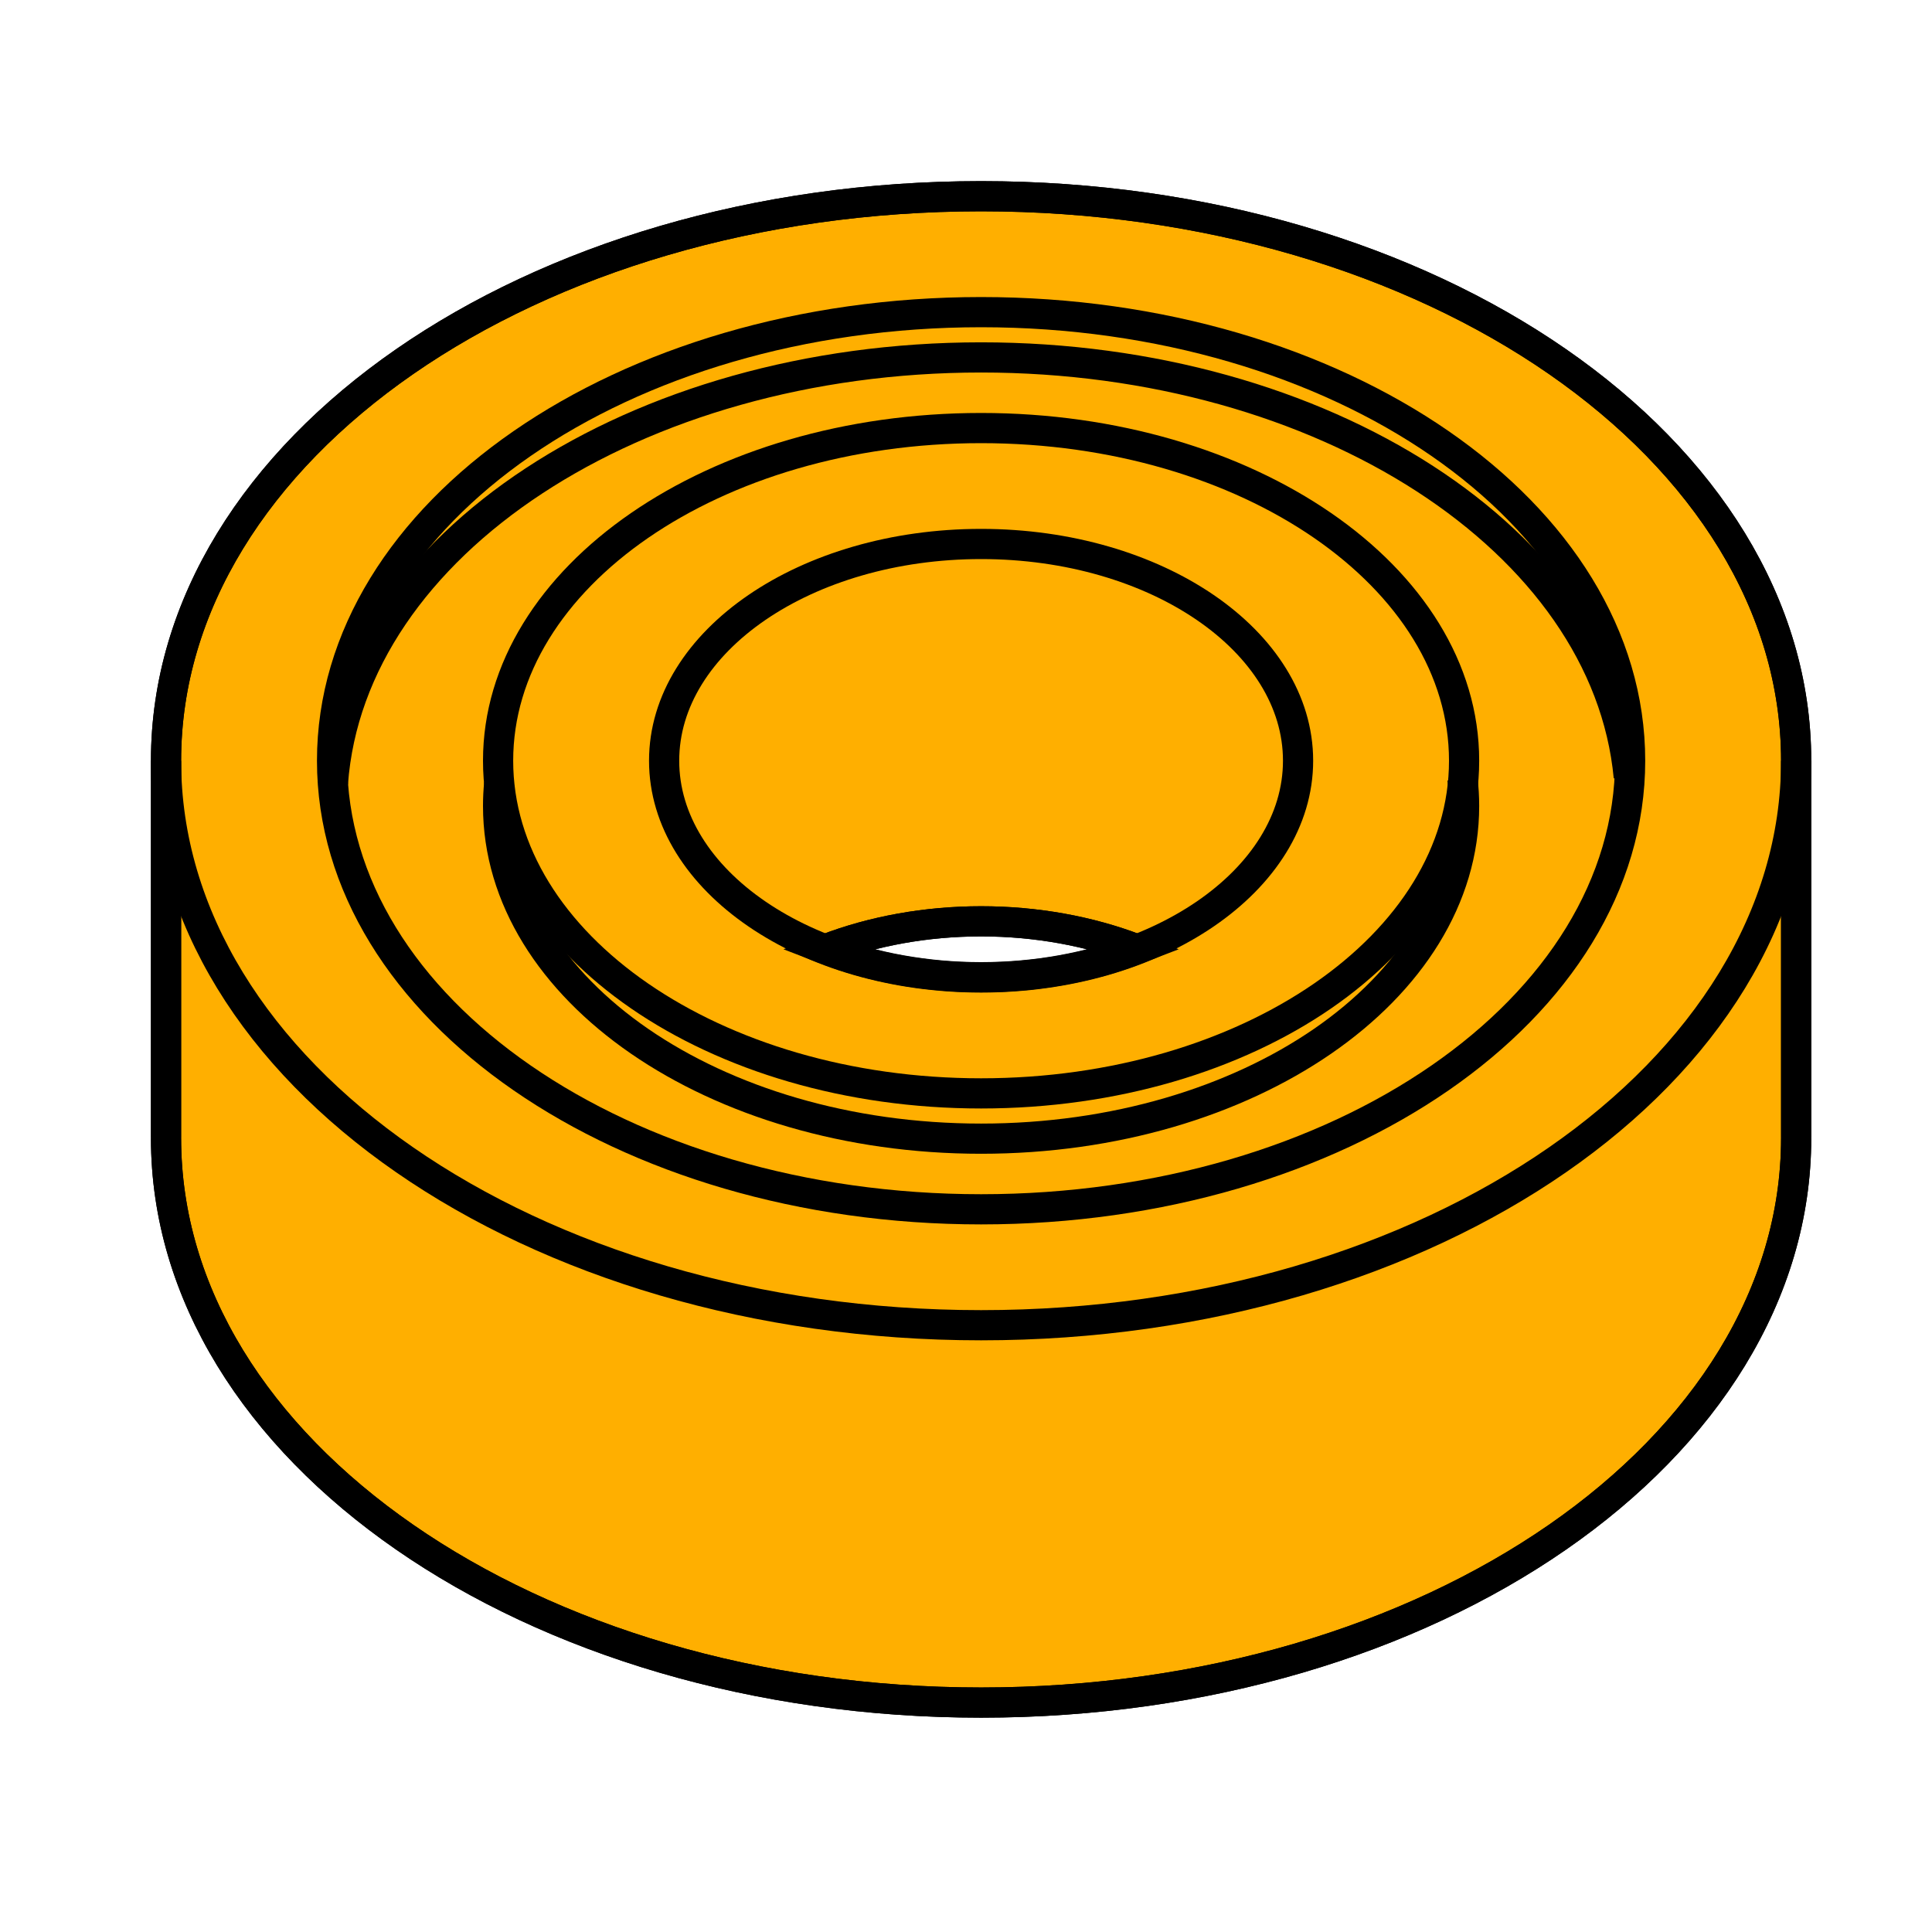
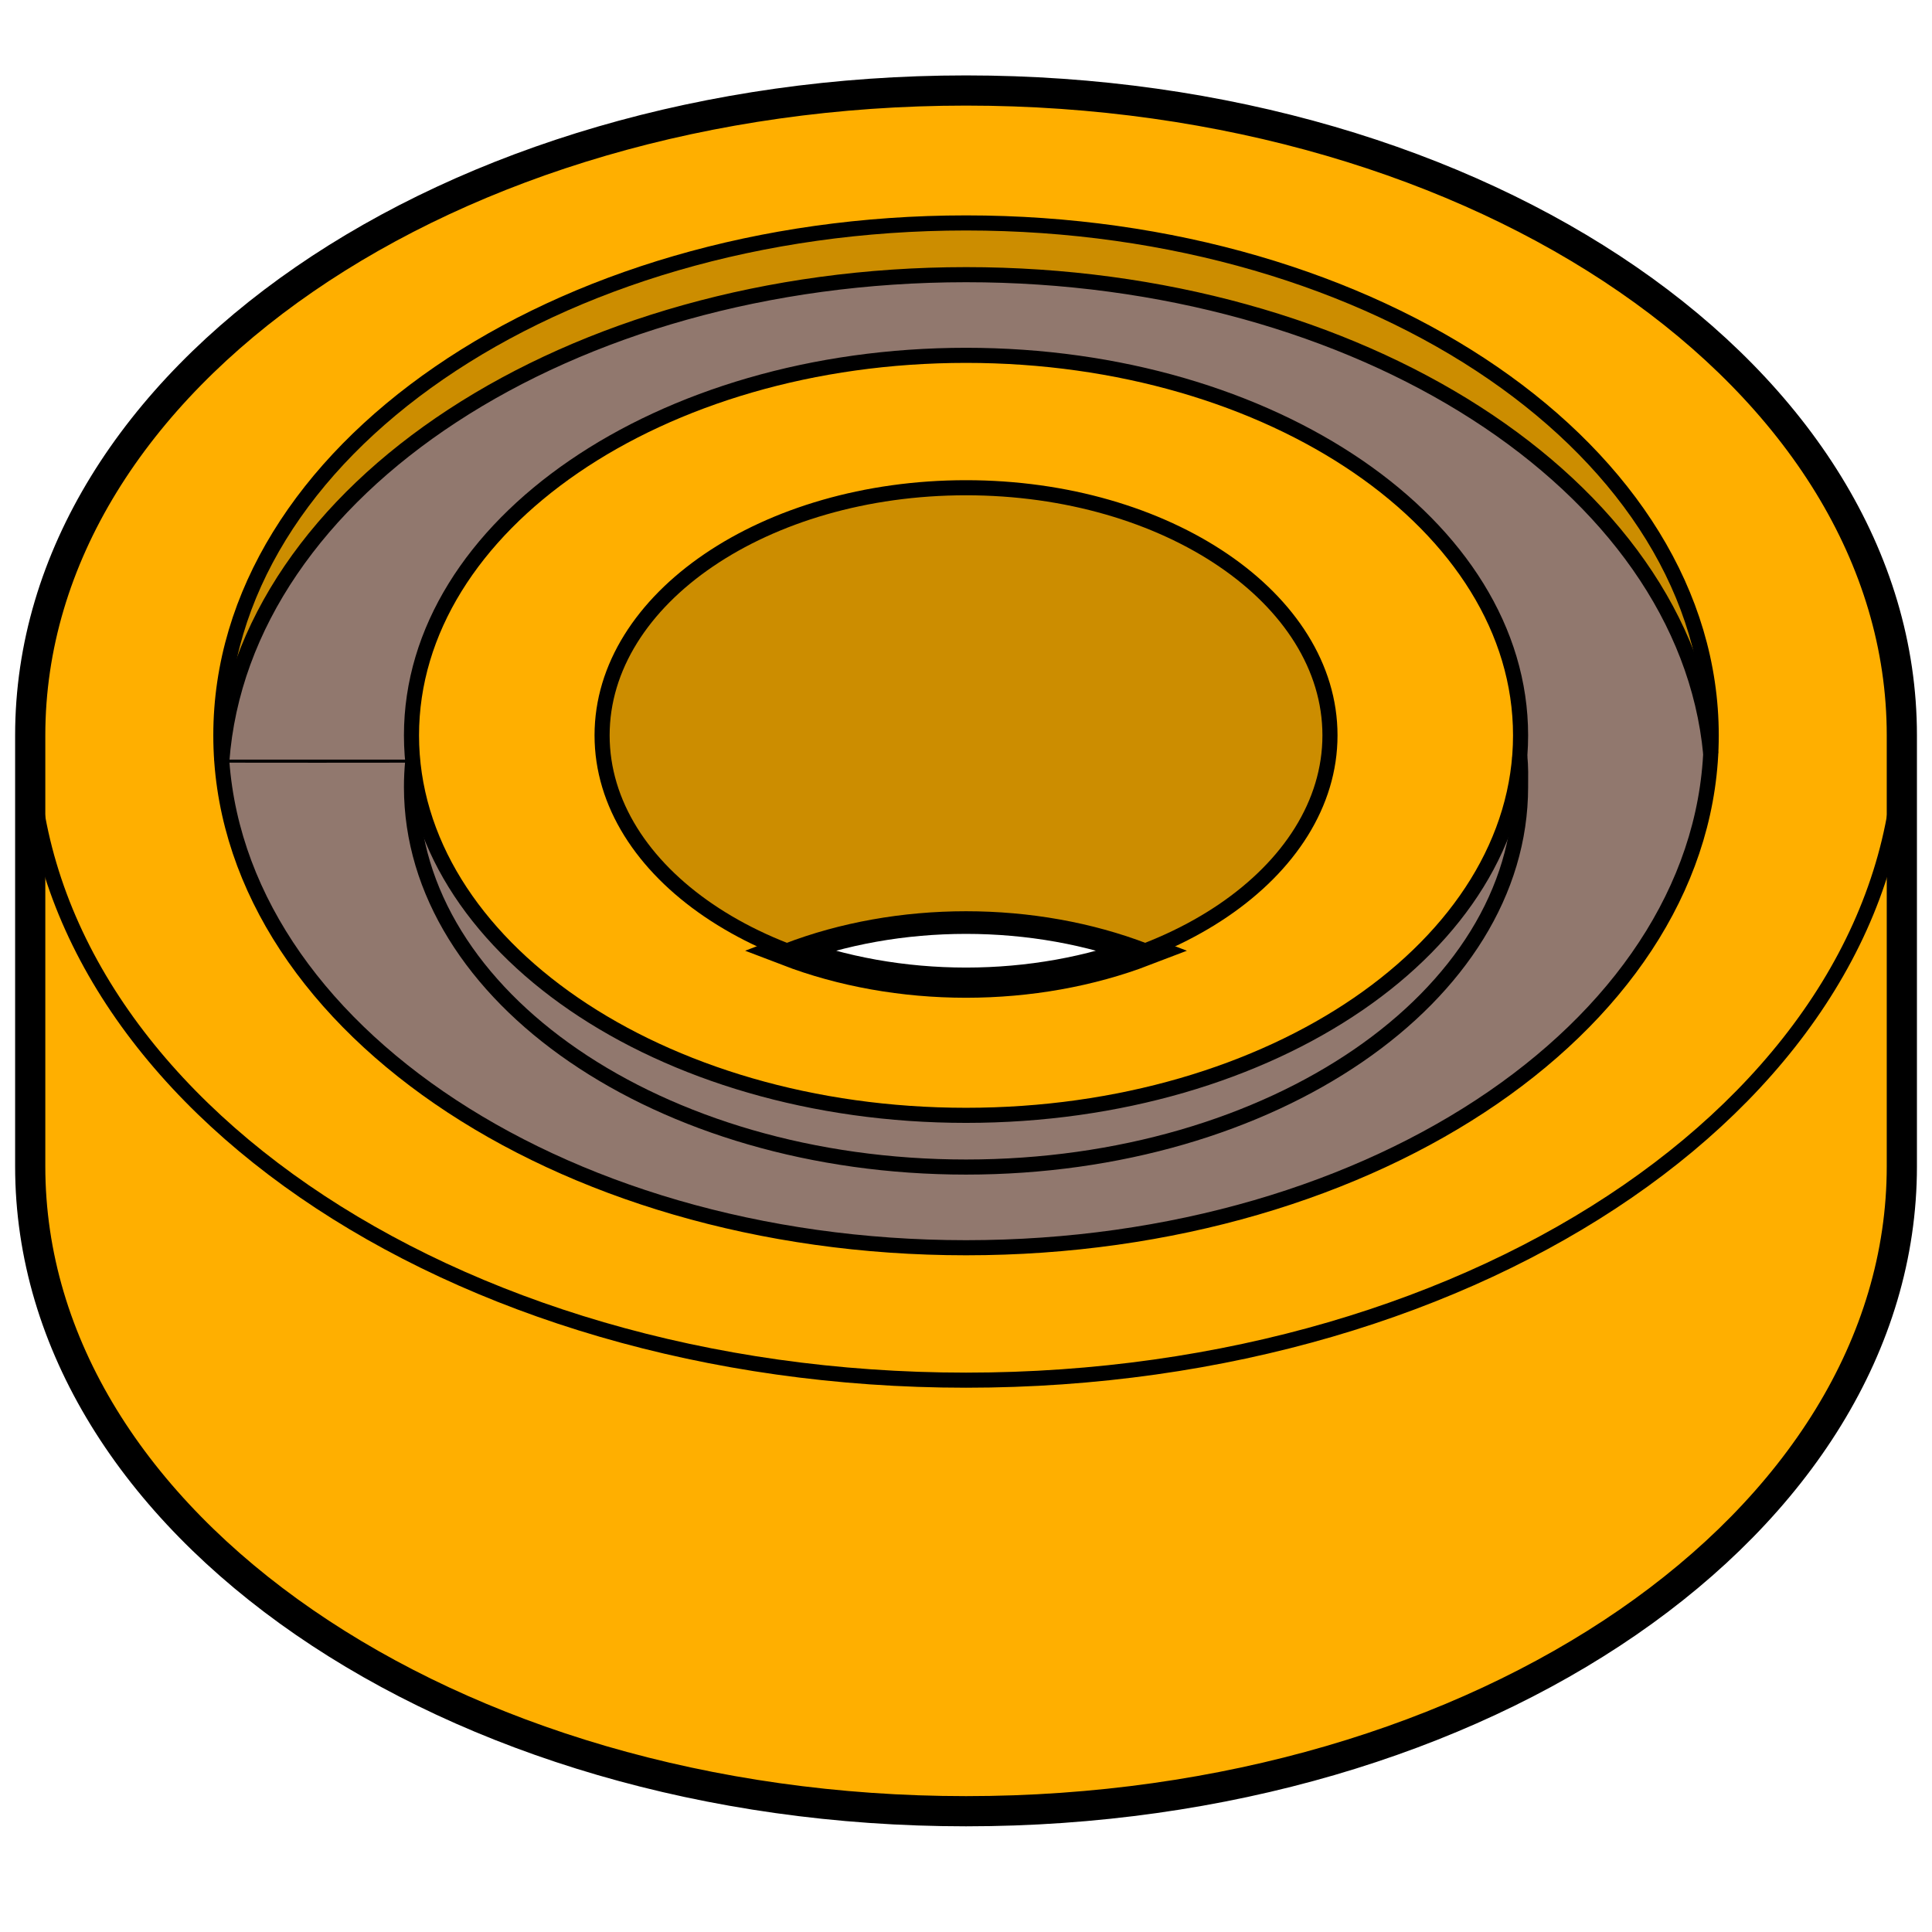
<svg xmlns="http://www.w3.org/2000/svg" xmlns:xlink="http://www.w3.org/1999/xlink" viewBox="0 0 64 64" height="64" width="64" xml:space="preserve" id="svg4485" version="1.1">
  <defs id="defs4489">
    <linearGradient gradientUnits="userSpaceOnUse" y2="60.29" x2="3.71" y1="40.951" x1="46.323" id="linearGradient7549" xlink:href="#linearGradient7547" />
    <linearGradient id="linearGradient7547">
      <stop id="stop7543" offset="0" style="stop-color:#37c837;stop-opacity:1;" />
      <stop id="stop7545" offset="1" style="stop-color:#37c837;stop-opacity:0;" />
    </linearGradient>
    <linearGradient gradientUnits="userSpaceOnUse" y2="43.874" x2="-5.509" y1="15.766" x1="56.892" id="linearGradient7533" xlink:href="#linearGradient7547" />
    <linearGradient gradientUnits="userSpaceOnUse" y2="32.631" x2="-2.923" y1="6.321" x1="39.577" id="linearGradient7541" xlink:href="#linearGradient7547" />
  </defs>
-   <path id="path3909" style="vector-effect:non-scaling-stroke;fill:#ffaf00;fill-opacity:1;stroke:#000000;stroke-width:1;stroke-dasharray:none;stroke-opacity:1;-inkscape-stroke:hairline;opacity:1" d="M 5.5,25.2           C 5.5,14.873 17.588,6.5 32.5,6.5             47.412,6.5 59.5,14.872 59.5,25.2           v 0, 12.5           C 59.5,48.028 47.412,56.4 32.5,56.4             17.588,56.4 5.5,48.028 5.5,37.7           v 0,-12.5           M 27.343,31.446           a 10.5,7.18 0 0 0 5.157,0.926             10.5,7.18 0 0 0 5.157,-0.926             10.5,7.18 0 0 0 -5.157,-0.926           A 10.5,7.18 0 0 0 27.343,31.446           z" />
-   <ellipse style="fill:none;stroke:#000000;stroke-width:1;stroke-opacity:1;opacity:1" id="path1024" cx="32.5" cy="25.2" rx="27" ry="18.7" />
-   <ellipse style="fill:none;stroke:#000000;stroke-width:1;stroke-opacity:1;opacity:1" id="ellipse2257" cx="32.5" cy="25.2" rx="10.5" ry="7.18" />
-   <path id="ellipse2259" style="fill:none;stroke:#000000;stroke-width:1;stroke-opacity:1;opacity:1" d="M 59.5 37.7 A 0 0 0 0 1 59.5 37.7 L 59.5 37.7 A 27 18.7 0 0 1 32.5 56.4 A 27 18.7 0 0 1 5.5 37.7 " />
-   <path id="path2274" style="fill:none;stroke:#000000;stroke-width:1;stroke-opacity:1;opacity:1" d="M 27.343 31.446 A 10.5 7.18 0 0 1 32.5 30.52 A 10.5 7.18 0 0 1 37.660 31.447 " />
-   <path style="fill:none;fill-rule:evenodd;stroke:#000000;stroke-width:1px;stroke-linecap:butt;stroke-linejoin:miter;stroke-opacity:1" d="M 5.5,25.2 V 37.7" id="path2263" />
-   <path style="fill:none;fill-rule:evenodd;stroke:#000000;stroke-width:1px;stroke-linecap:butt;stroke-linejoin:miter;stroke-opacity:1" d="M 59.5,25.2 V 37.7" id="path2265" />
-   <ellipse style="fill:none;stroke:#000000;stroke-width:1;stroke-opacity:1;opacity:1" id="ellipse2277" cx="32.5" cy="25.2" rx="21.5" ry="14.86" />
-   <ellipse style="fill:none;stroke:#000000;stroke-width:1;stroke-opacity:1;opacity:1" id="ellipse2279" cx="32.5" cy="25.2" rx="16" ry="11.02" />
-   <path id="path2289" style="fill:none;stroke:#000000;stroke-width:1;stroke-opacity:1;opacity:1" d="M 11.028 25.948 A 21.5 14.86 0 0 1 32.5 11.84 A 21.5 14.86 0 0 1 53.955 25.738 " />
-   <path id="ellipse2283" style="fill:none;stroke:#000000;stroke-width:1;stroke-opacity:1;opacity:1" d="M 48.446 25.798 A 16 11.02 0 0 1 48.5 26.7 L 48.5 26.7 A 16 11.02 0 0 1 32.5 37.72 A 16 11.02 0 0 1 16.5 26.7 A 16 11.02 0 0 1 16.537 25.948 " />
+   <path id="path3909" style="display:inline;vector-effect:non-scaling-stroke;fill:#ffaf00;fill-opacity:1;stroke:#000000;stroke-width:1;stroke-dasharray:none;stroke-opacity:1;-inkscape-stroke:hairline" d="m 1.001,24.359 c 0,-11.796 13.879,-21.361 31,-21.361 17.121,0 31,9.563 31,21.361 v 0 14.279 c 0,11.798 -13.879,21.361 -31,21.361 -17.121,0 -31,-9.563 -31,-21.361 v 0 -14.279 M 26.08,31.494 a 12.056,8.202 0 0 0 5.921,1.058 12.056,8.202 0 0 0 5.921,-1.058 12.056,8.202 0 0 0 -5.921,-1.058 12.056,8.202 0 0 0 -5.921,1.058 z" />
+   <path id="path15874" style="opacity:1;fill:#cc8d00;fill-opacity:1;stroke:#000000;stroke-width:0.1;stroke-dasharray:none" d="m 44.057,24.359 c -3.5e-4,-4.529 -5.397,-8.201 -12.055,-8.201 -6.658,-4.08e-4 -12.056,3.671 -12.057,8.201 0.002,2.956 2.352,5.681 6.135,7.135 1.807,-0.693 3.846,-1.058 5.921,-1.058 2.076,6.6e-5 4.117,0.365 5.924,1.059 3.785,-1.454 6.129,-4.179 6.131,-7.136 z" />
+   <path style="display:inline;opacity:1;fill:#91786e;fill-opacity:1;stroke:#000000;stroke-width:0.1;stroke-dasharray:none" d="M 32.002,41.334 C 18.872,41.316 8.01,34.231 7.348,25.214 c 2.108,0.006 4.217,0.001 6.325,0 0.656,6.595 8.682,11.719 18.329,11.733 9.743,-0.014 17.812,-5.222 18.341,-11.889 0.023,-0.263 0.015,-0.471 0.028,-0.699 C 50.371,17.408 42.147,11.772 32.002,11.771 21.856,11.771 13.631,17.407 13.631,24.359 c 0.013,0.286 0.017,0.541 0.043,0.854 H 7.348 C 8.014,16.185 18.854,9.099 32.001,9.099 45.014,9.098 55.828,16.041 56.67,24.971 56.193,34.09 45.272,41.318 32.002,41.334 Z" id="path13524" />
+   <path id="path13220" style="display:inline;opacity:1;fill:#cc8d00;fill-opacity:1;stroke:#000000;stroke-width:0.1;stroke-dasharray:none" d="M 56.683,24.117 C 56.495,14.854 45.517,7.385 32.002,7.385 18.368,7.385 7.316,14.985 7.316,24.359 c 0.003,0.297 0.013,0.55 0.032,0.854 C 8.014,16.185 18.854,9.099 32.001,9.099 45.014,9.098 55.828,16.041 56.67,24.971 c 0.007,-0.358 0.012,-0.573 0.013,-0.854 z" />
+   <ellipse style="fill:none;stroke:#000000;stroke-width:0.5;stroke-opacity:1;opacity:1;stroke-dasharray:none" id="path1024" cx="32.001" cy="24.359" rx="31" ry="21.361" />
+   <ellipse style="fill:none;stroke:#000000;stroke-width:0.5;stroke-opacity:1;opacity:1;stroke-dasharray:none" id="ellipse2257" cx="32.001" cy="24.359" rx="12.056" ry="8.202" />
+   <path id="ellipse2259" style="fill:none;stroke:#000000;stroke-width:0.5;stroke-opacity:1;opacity:1;stroke-dasharray:none" d="m 63.001,38.638 v 0 A 31,21.361 0 0 1 32.001,59.999 31,21.361 0 0 1 1.001,38.638" />
+   <path id="path2274" style="opacity:1;fill:none;stroke:#000000;stroke-width:0.5;stroke-opacity:1;stroke-dasharray:none" d="m 26.08,31.494 c 1.807,-0.693 3.846,-1.058 5.921,-1.058 2.076,6.6e-5 4.117,0.365 5.924,1.059" />
+   <path style="fill:none;fill-rule:evenodd;stroke:#000000;stroke-width:0.5;stroke-linecap:butt;stroke-linejoin:miter;stroke-opacity:1;opacity:1;stroke-dasharray:none" d="M 1.001,24.359 V 38.638" id="path2263" />
+   <path style="fill:none;fill-rule:evenodd;stroke:#000000;stroke-width:0.5;stroke-linecap:butt;stroke-linejoin:miter;stroke-opacity:1;opacity:1;stroke-dasharray:none" d="M 63.001,24.359 V 38.638" id="path2265" />
+   <ellipse style="fill:none;stroke:#000000;stroke-width:0.5;stroke-opacity:1;opacity:1;stroke-dasharray:none" id="ellipse2277" ry="16.974" rx="24.685" cy="24.359" cx="32.001" />
+   <ellipse style="fill:none;stroke:#000000;stroke-width:0.5;stroke-opacity:1;opacity:1;stroke-dasharray:none" id="ellipse2279" cx="32.001" cy="24.359" rx="18.37" ry="12.588" />
+   <path id="path2289" style="opacity:1;fill:none;stroke:#000000;stroke-width:0.5;stroke-opacity:1;stroke-dasharray:none" d="M 7.348,25.214 C 8.014,16.185 18.854,9.099 32.001,9.099 45.014,9.098 55.828,16.041 56.67,24.971" />
+   <path id="ellipse2283" style="opacity:1;fill:none;stroke:#000000;stroke-width:0.5;stroke-opacity:1;stroke-dasharray:none" d="m 50.343,25.058 c 0.041,0.343 0.028,0.671 0.028,1.014 v 0 c 1e-6,6.952 -8.225,12.588 -18.37,12.588 -10.146,0 -18.37,-5.636 -18.37,-12.588 -1.14e-4,-0.287 0.014,-0.573 0.042,-0.859" />
</svg>
